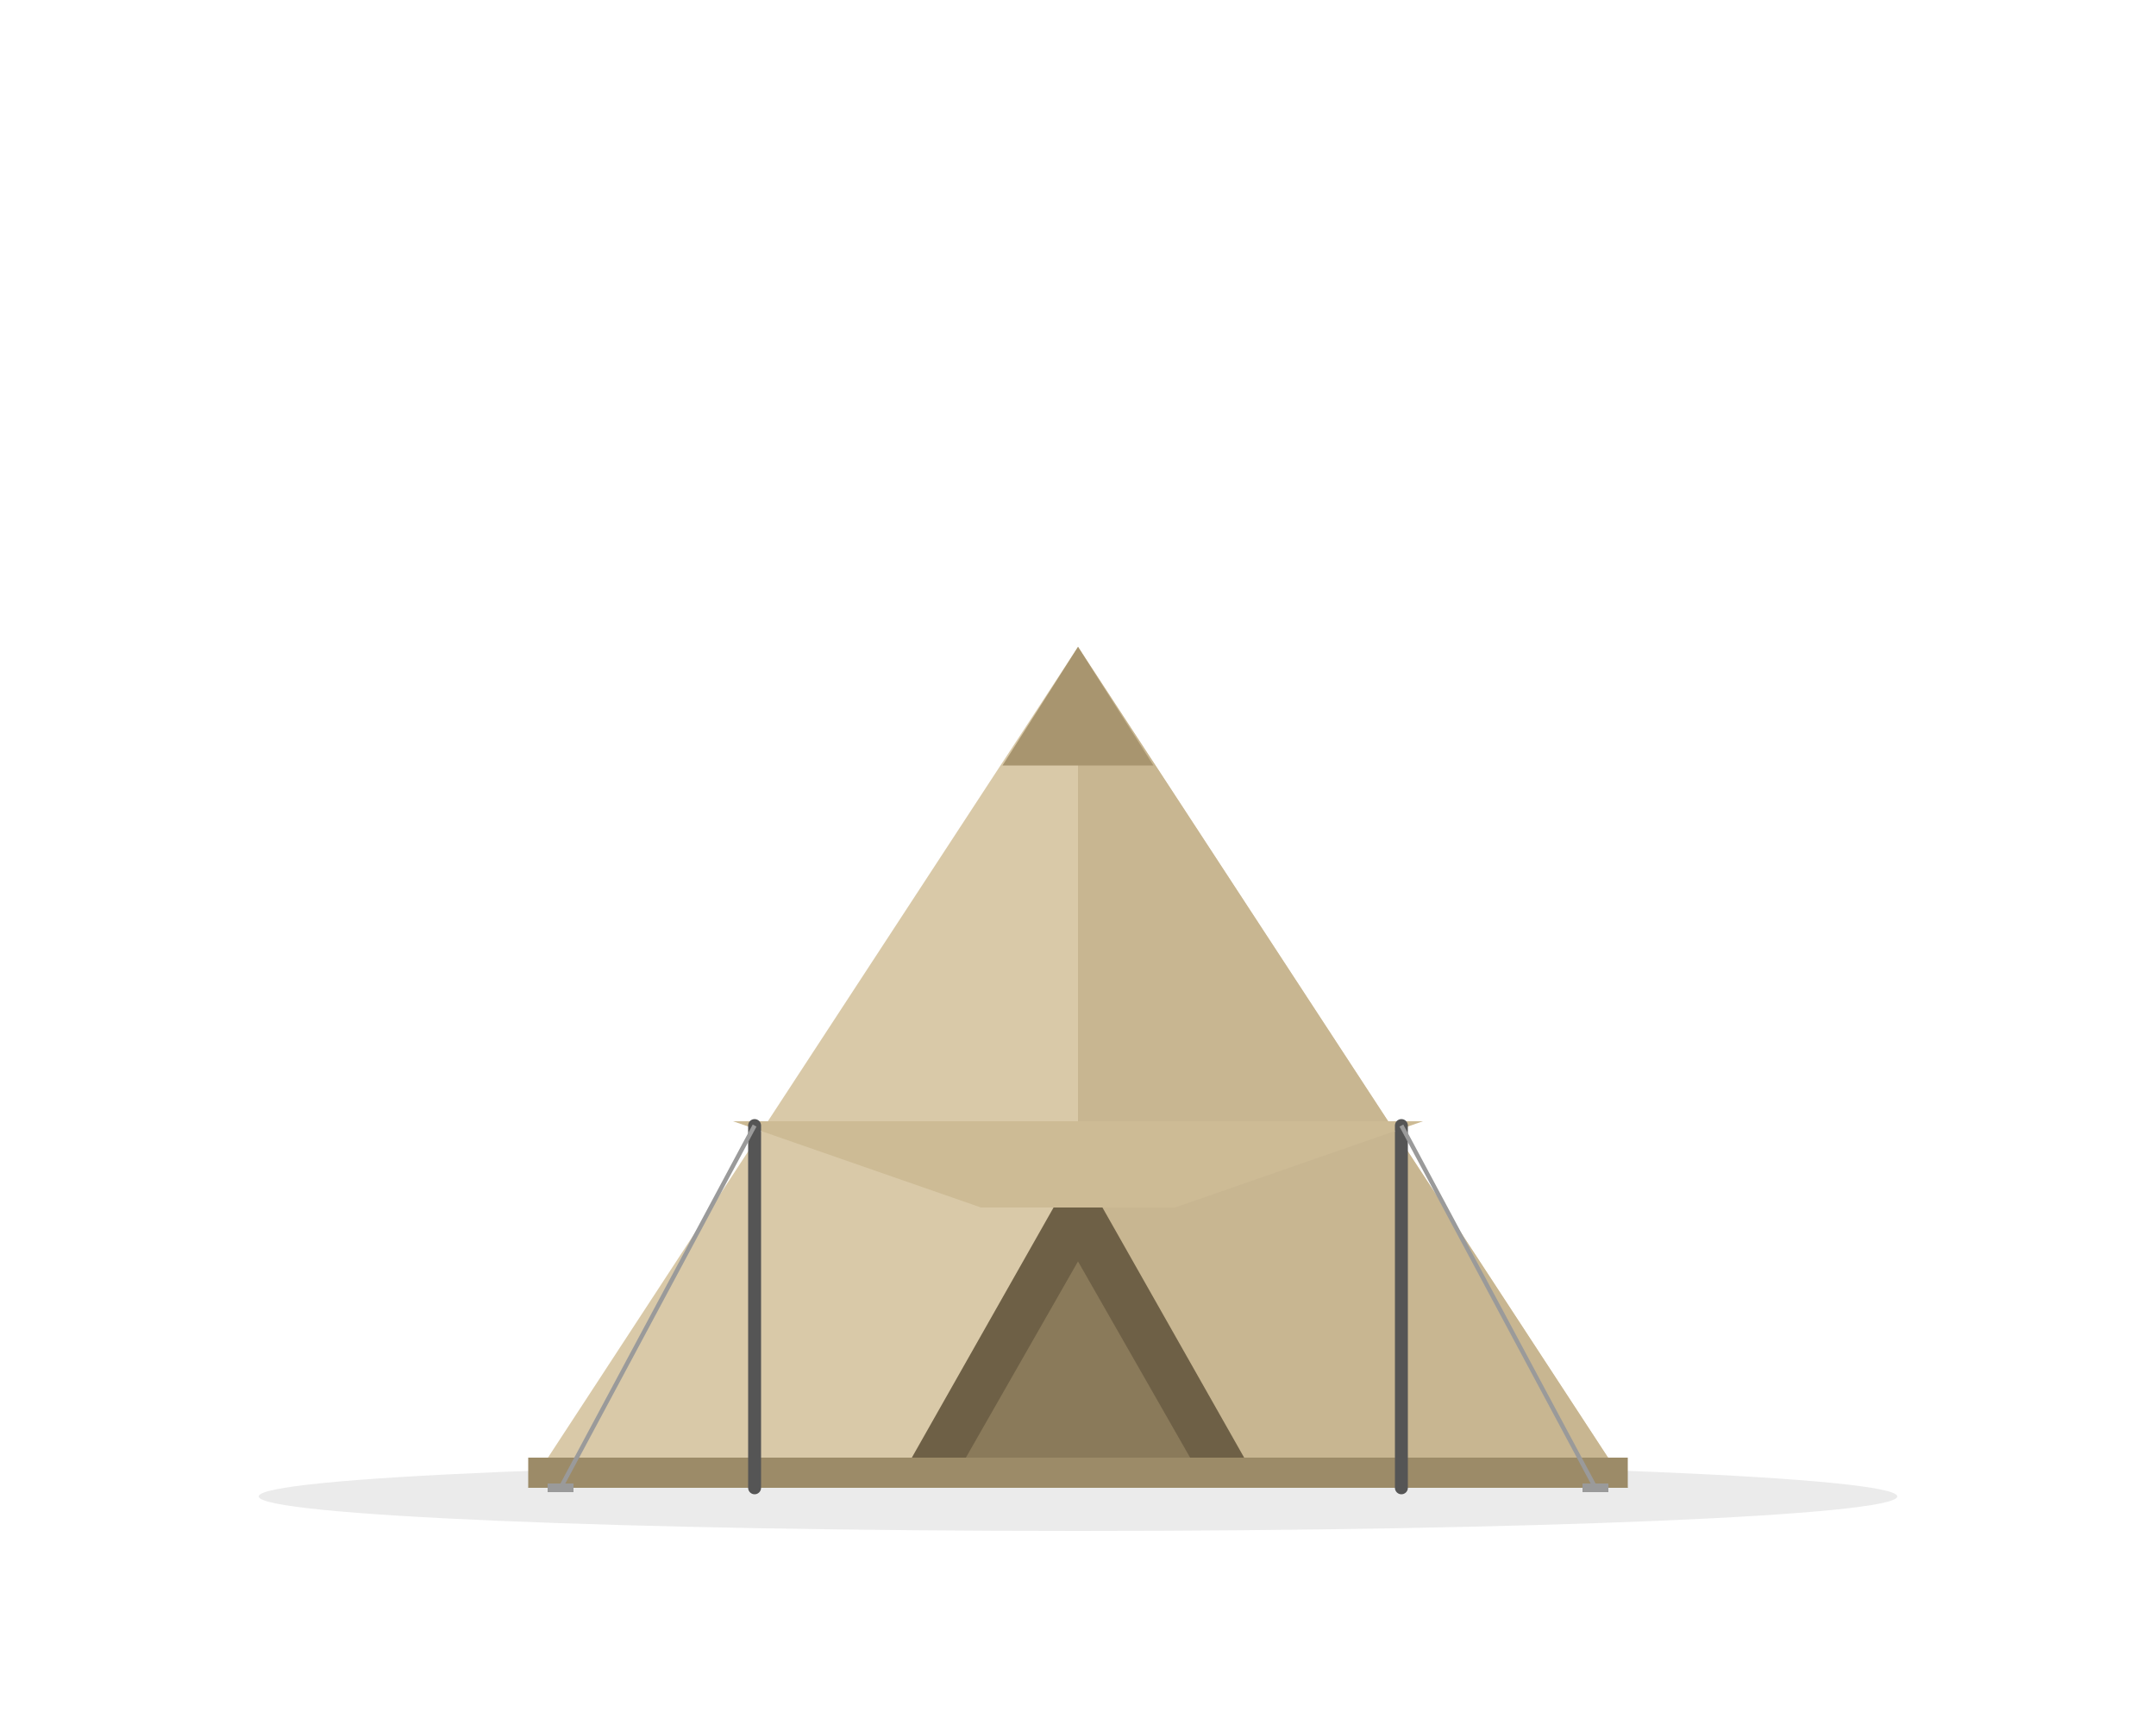
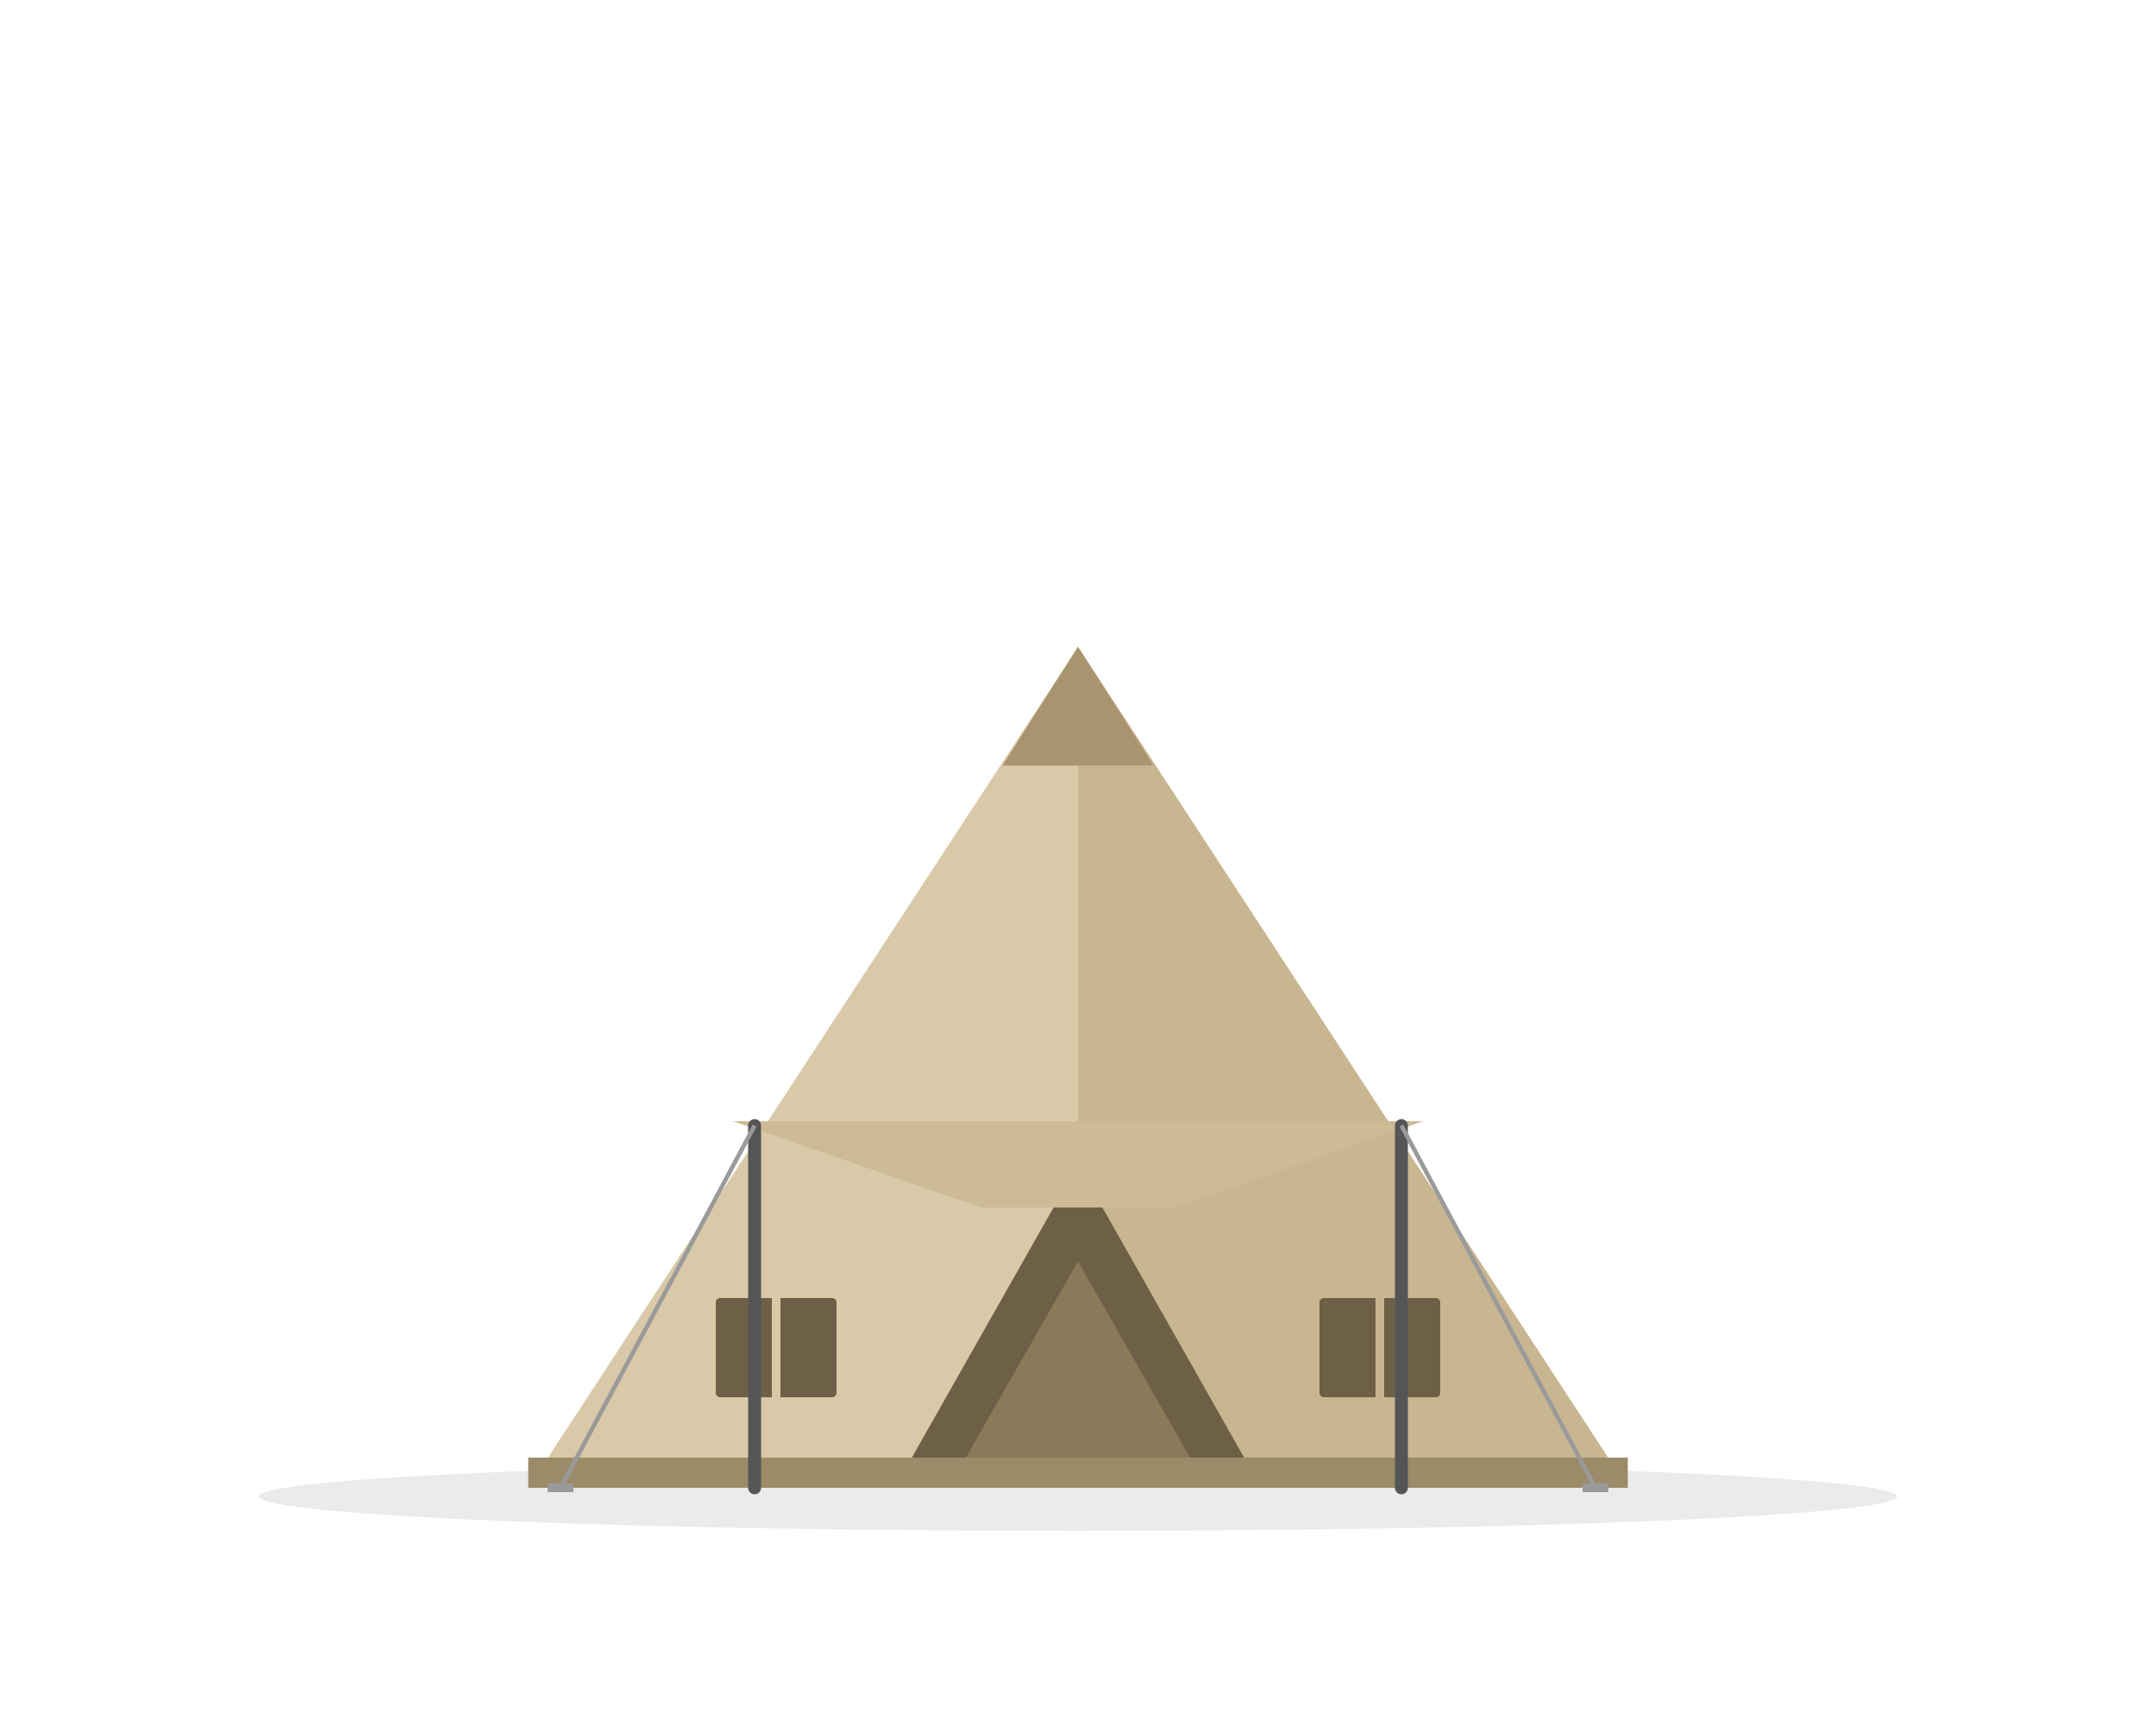
<svg xmlns="http://www.w3.org/2000/svg" viewBox="0 0 1000 800" width="1000" height="800">
  <ellipse cx="500" cy="694" rx="380" ry="16" fill="#000" opacity="0.08" />
  <polygon points="245,690 500,300 755,690" fill="#d9c9a8" />
  <polygon points="500,300 755,690 500,690" fill="#c8b691" />
  <polygon points="465,355 500,300 535,355" fill="#a8956f" />
  <polygon points="415,690 500,540 585,690" fill="#6e6046" />
  <polygon points="440,690 500,585 560,690" fill="#8a7a5a" />
+   <rect x="330" y="600" width="60" height="50" fill="#6e6046" rx="4" />
+   <line x1="360.0" y1="600" x2="360.0" y2="650" stroke="#d9c9a8" stroke-width="4" />
+   <rect x="330" y="600" width="60" height="50" fill="none" stroke="#d9c9a8" stroke-width="4" rx="4" />
+   <rect x="610" y="600" width="60" height="50" fill="#6e6046" rx="4" />
+   <line x1="640.0" y1="600" x2="640.0" y2="650" stroke="#c8b691" stroke-width="4" />
+   <rect x="610" y="600" width="60" height="50" fill="none" stroke="#c8b691" stroke-width="4" rx="4" />
  <polygon points="455,560 545,560 660,520 340,520" fill="#cdbb95" />
  <rect x="245" y="676" width="510" height="14" fill="#9c8b68" />
  <line x1="350" y1="522" x2="350" y2="690" stroke="#555" stroke-width="6" stroke-linecap="round" />
  <line x1="350" y1="522" x2="260" y2="690" stroke="#9a9a9a" stroke-width="2" />
  <line x1="254" y1="690" x2="266" y2="690" stroke="#9a9a9a" stroke-width="4" />
  <line x1="650" y1="522" x2="650" y2="690" stroke="#555" stroke-width="6" stroke-linecap="round" />
  <line x1="650" y1="522" x2="740" y2="690" stroke="#9a9a9a" stroke-width="2" />
  <line x1="734" y1="690" x2="746" y2="690" stroke="#9a9a9a" stroke-width="4" />
</svg>
